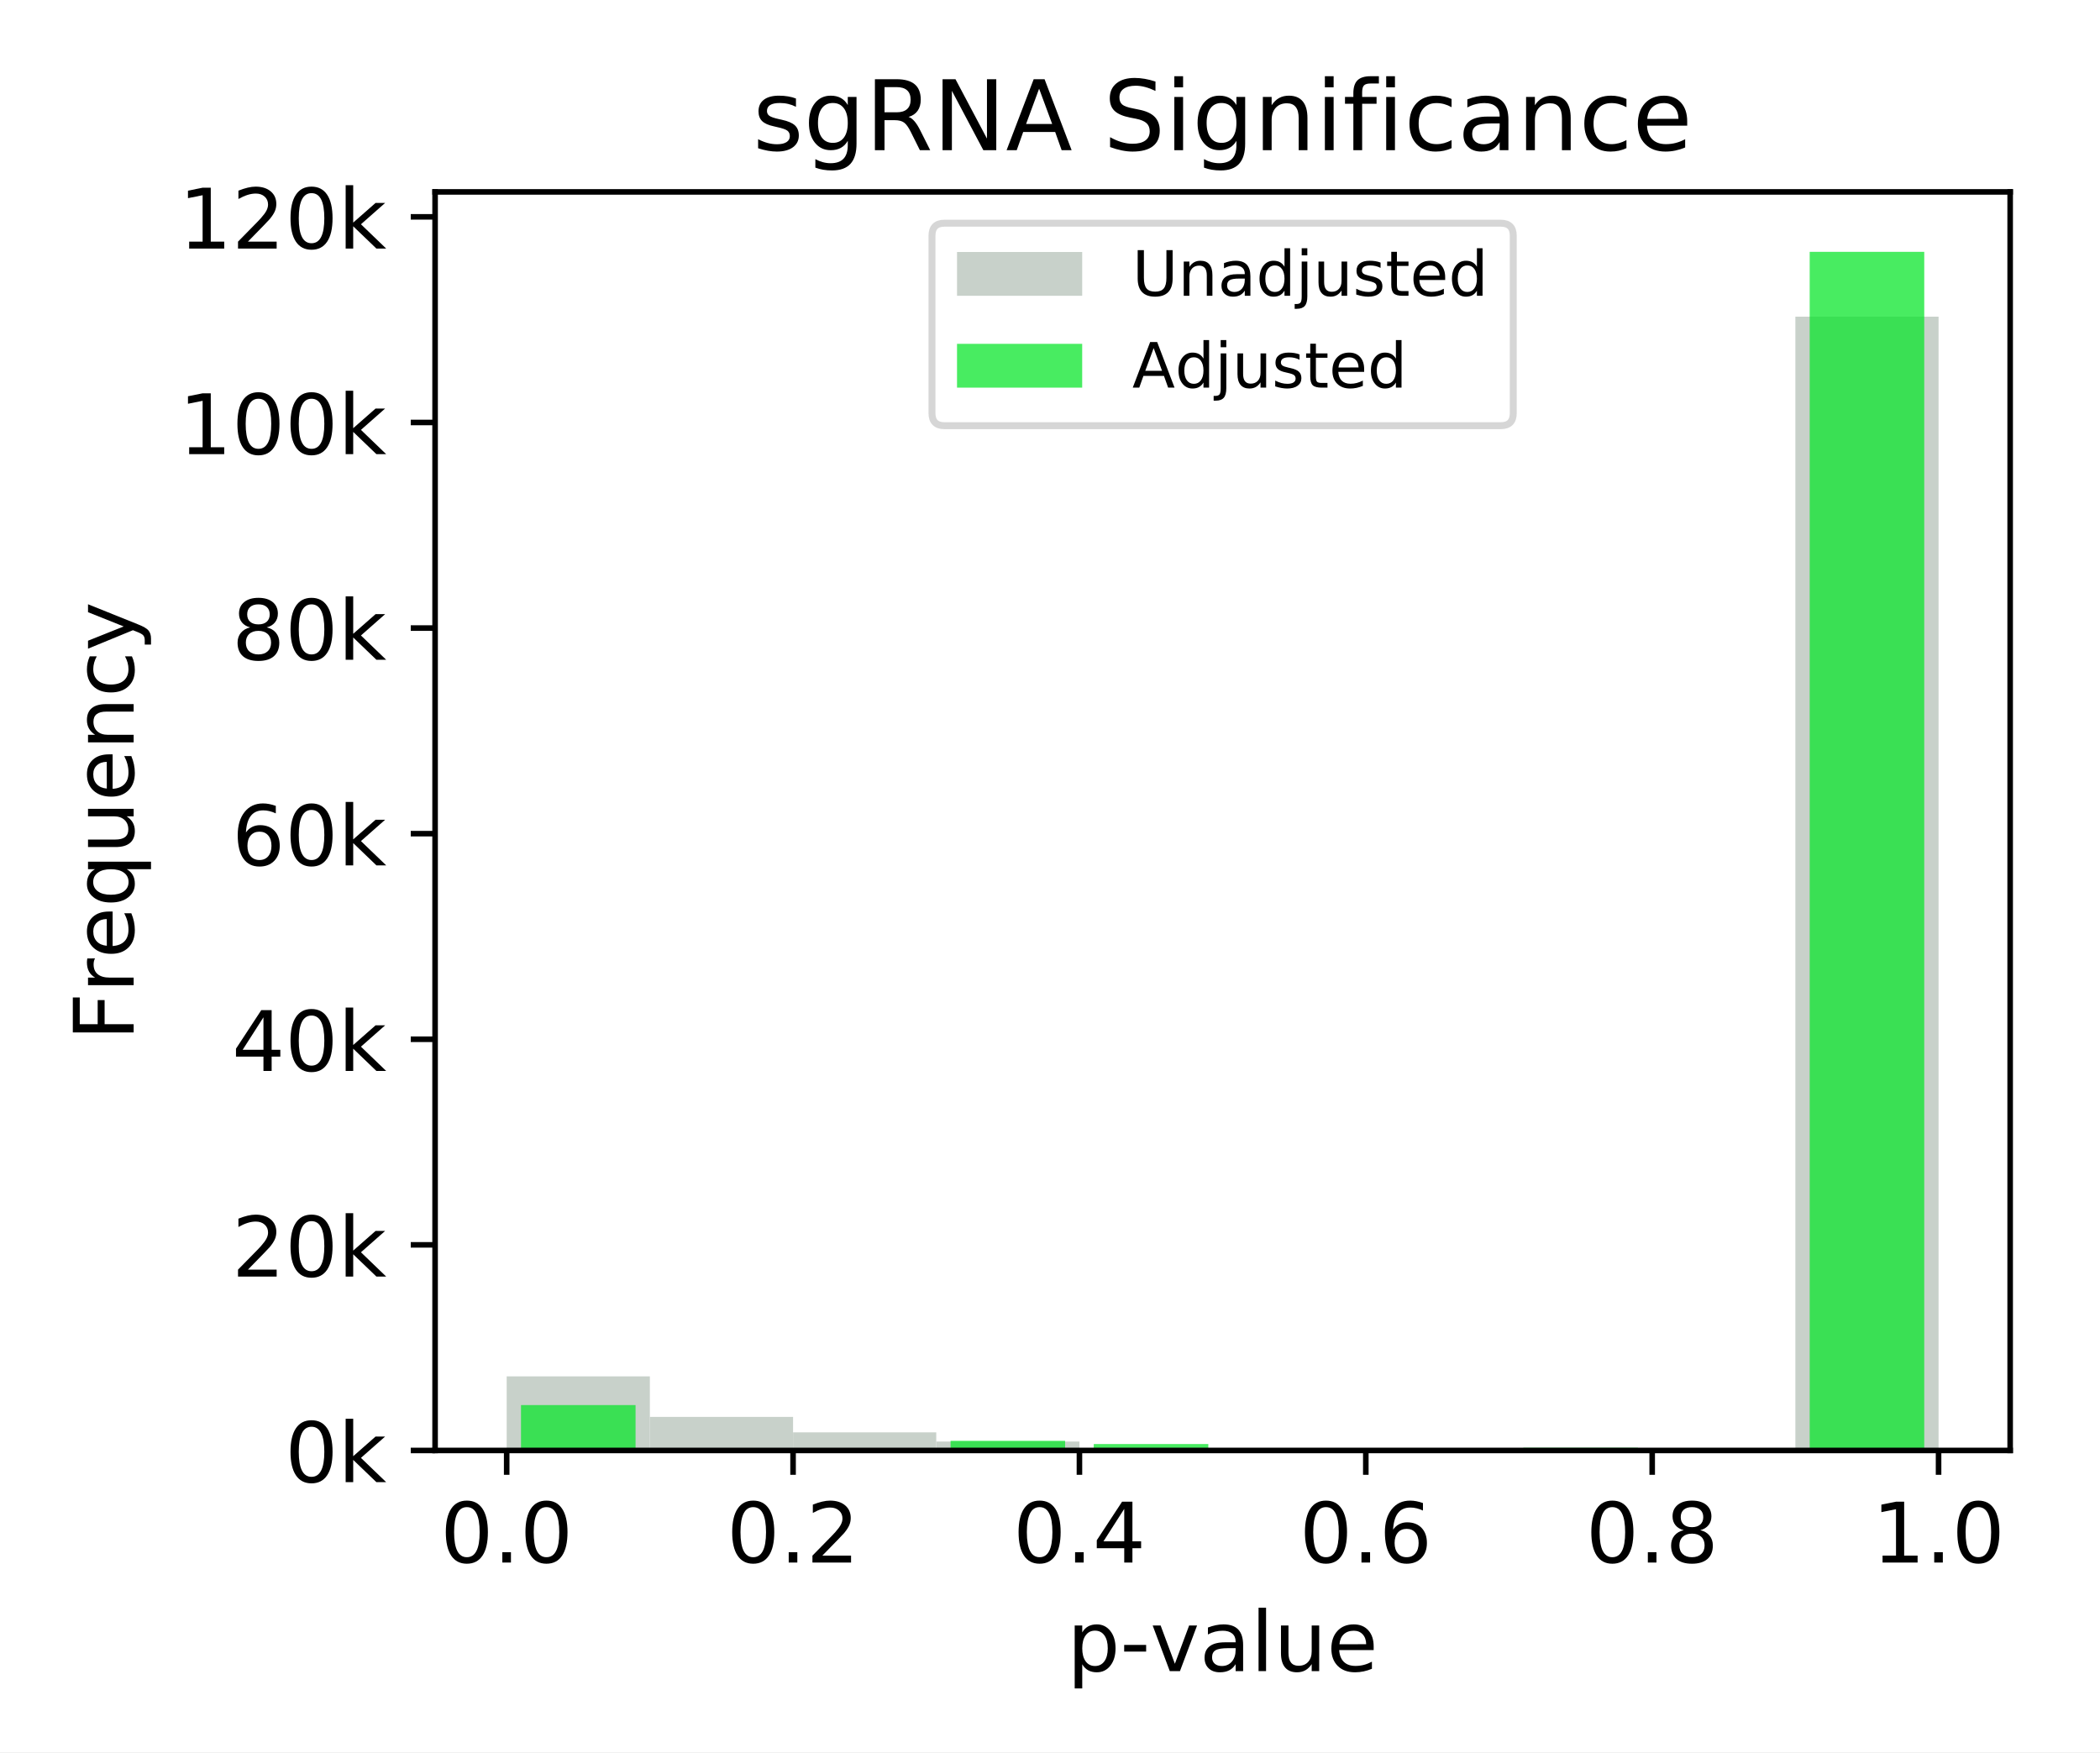
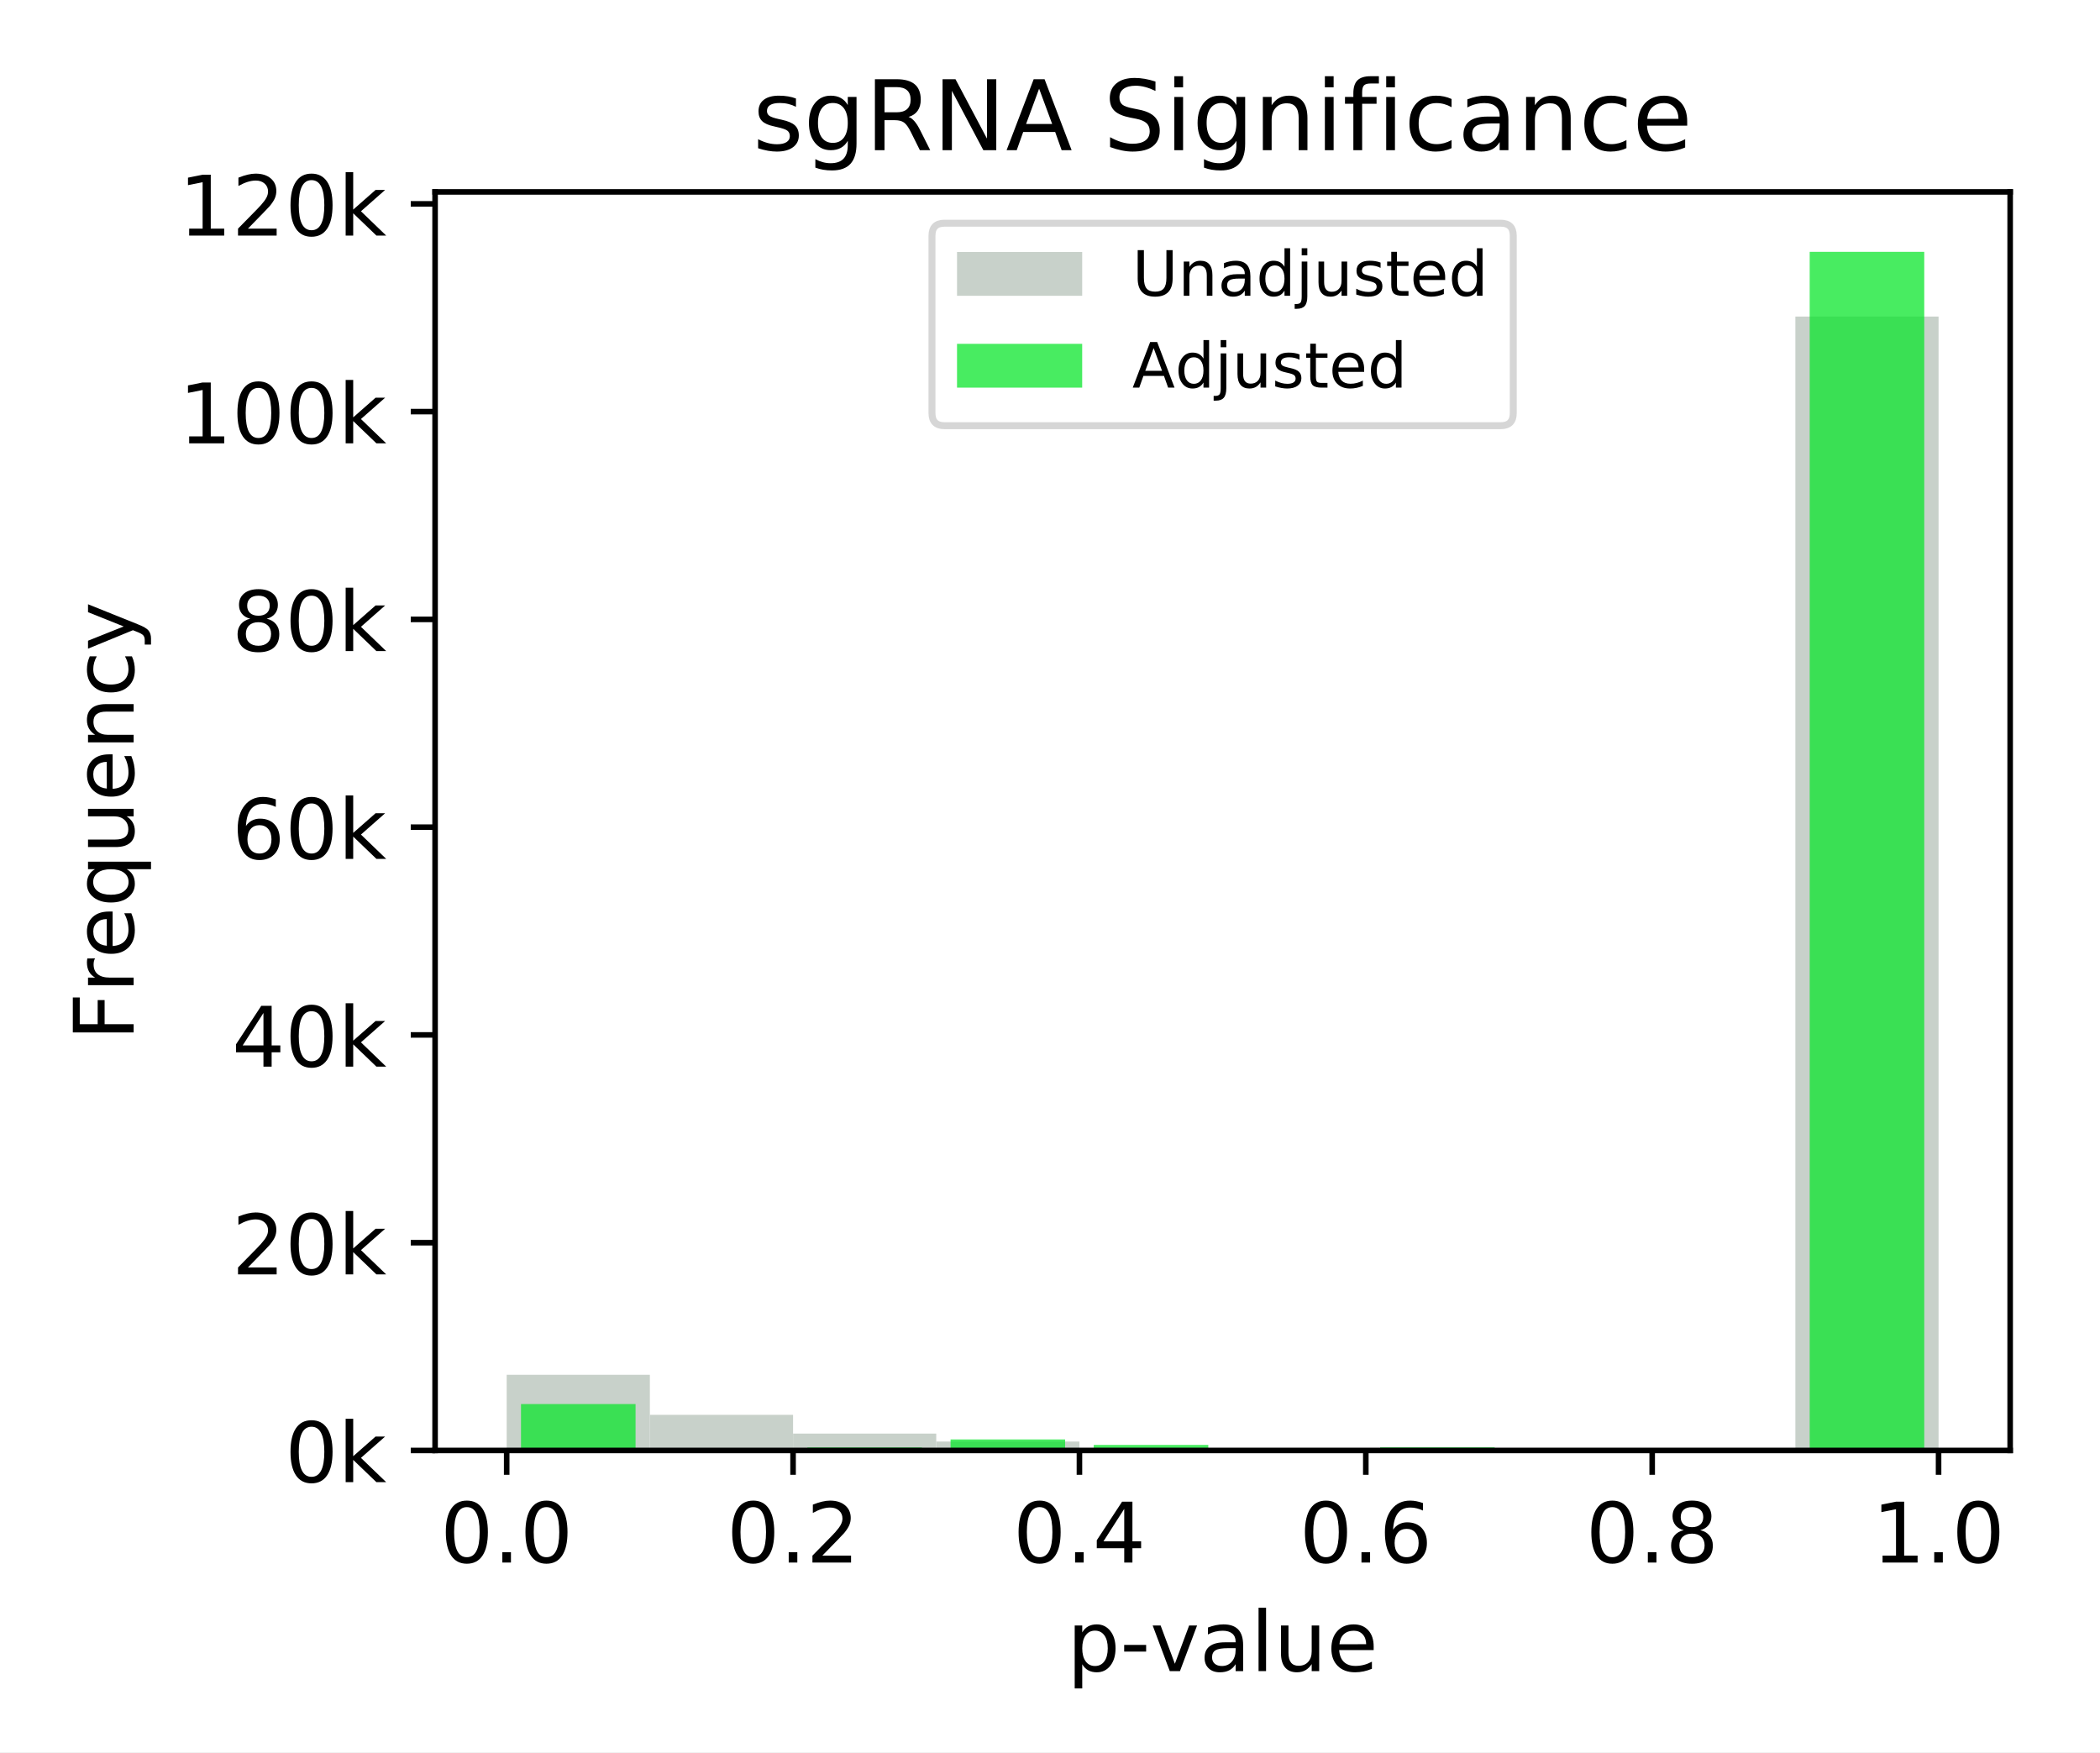
<svg xmlns="http://www.w3.org/2000/svg" xmlns:xlink="http://www.w3.org/1999/xlink" height="252pt" version="1.1" viewBox="0 0 302 252" width="302pt">
  <defs>
    <style type="text/css">
*{stroke-linecap:butt;stroke-linejoin:round;}
  </style>
  </defs>
  <g id="figure_1">
    <g id="patch_1">
      <path d="M 0 252  L 302.4 252  L 302.4 0  L 0 0  z " style="fill:#ffffff;" />
    </g>
    <g id="axes_1">
      <g id="patch_2">
        <path d="M 62.57 208.6  L 289.08 208.6  L 289.08 27.6  L 62.57 27.6  z " style="fill:#ffffff;" />
      </g>
      <g id="patch_3">
-         <path clip-path="url(#pff41834d4e)" d="M 72.866 208.6  L 93.458 208.6  L 93.458 197.943  L 72.866 197.943  z " style="fill:#c8d1ca;" />
+         <path clip-path="url(#p6cff373e4a)" d="M 72.866 208.6  L 93.458 208.6  L 93.458 197.718  L 72.866 197.718  z " style="fill:#c8d1ca;" />
      </g>
      <g id="patch_4">
-         <path clip-path="url(#pff41834d4e)" d="M 93.458 208.6  L 114.05 208.6  L 114.05 203.77  L 93.458 203.77  z " style="fill:#c8d1ca;" />
+         <path clip-path="url(#p6cff373e4a)" d="M 93.458 208.6  L 114.05 208.6  L 114.05 203.479  L 93.458 203.479  z " style="fill:#c8d1ca;" />
      </g>
      <g id="patch_5">
-         <path clip-path="url(#pff41834d4e)" d="M 114.05 208.6  L 134.641 208.6  L 134.641 205.996  L 114.05 205.996  z " style="fill:#c8d1ca;" />
+         <path clip-path="url(#p6cff373e4a)" d="M 114.05 208.6  L 134.641 208.6  L 134.641 206.174  L 114.05 206.174  z " style="fill:#c8d1ca;" />
      </g>
      <g id="patch_6">
-         <path clip-path="url(#pff41834d4e)" d="M 134.641 208.6  L 155.233 208.6  L 155.233 207.315  L 134.641 207.315  z " style="fill:#c8d1ca;" />
+         <path clip-path="url(#p6cff373e4a)" d="M 134.641 208.6  L 155.233 208.6  L 155.233 207.318  L 134.641 207.318  z " style="fill:#c8d1ca;" />
      </g>
      <g id="patch_7">
-         <path clip-path="url(#pff41834d4e)" d="M 155.233 208.6  L 175.825 208.6  L 175.825 208.582  L 155.233 208.582  z " style="fill:#c8d1ca;" />
+         <path clip-path="url(#p6cff373e4a)" d="M 155.233 208.6  L 175.825 208.6  L 175.825 208.504  L 155.233 208.504  z " style="fill:#c8d1ca;" />
      </g>
      <g id="patch_8">
-         <path clip-path="url(#pff41834d4e)" d="M 175.825 208.6  L 196.417 208.6  L 196.417 208.6  L 175.825 208.6  z " style="fill:#c8d1ca;" />
+         <path clip-path="url(#p6cff373e4a)" d="M 175.825 208.6  L 196.417 208.6  L 196.417 208.6  L 175.825 208.6  z " style="fill:#c8d1ca;" />
      </g>
      <g id="patch_9">
-         <path clip-path="url(#pff41834d4e)" d="M 196.417 208.6  L 217.009 208.6  L 217.009 208.6  L 196.417 208.6  z " style="fill:#c8d1ca;" />
+         <path clip-path="url(#p6cff373e4a)" d="M 196.417 208.6  L 217.009 208.6  L 217.009 208.6  L 196.417 208.6  z " style="fill:#c8d1ca;" />
      </g>
      <g id="patch_10">
-         <path clip-path="url(#pff41834d4e)" d="M 217.009 208.6  L 237.6 208.6  L 237.6 208.6  L 217.009 208.6  z " style="fill:#c8d1ca;" />
+         <path clip-path="url(#p6cff373e4a)" d="M 217.009 208.6  L 237.6 208.6  L 237.6 208.6  L 217.009 208.6  z " style="fill:#c8d1ca;" />
      </g>
      <g id="patch_11">
-         <path clip-path="url(#pff41834d4e)" d="M 237.6 208.6  L 258.192 208.6  L 258.192 208.6  L 237.6 208.6  z " style="fill:#c8d1ca;" />
+         <path clip-path="url(#p6cff373e4a)" d="M 237.6 208.6  L 258.192 208.6  L 258.192 208.6  L 237.6 208.6  z " style="fill:#c8d1ca;" />
      </g>
      <g id="patch_12">
-         <path clip-path="url(#pff41834d4e)" d="M 258.192 208.6  L 278.784 208.6  L 278.784 45.538  L 258.192 45.538  z " style="fill:#c8d1ca;" />
+         <path clip-path="url(#p6cff373e4a)" d="M 258.192 208.6  L 278.784 208.6  L 278.784 45.524  L 258.192 45.524  z " style="fill:#c8d1ca;" />
      </g>
      <g id="patch_13">
-         <path clip-path="url(#pff41834d4e)" d="M 74.925 208.6  L 91.399 208.6  L 91.399 202.073  L 74.925 202.073  z " style="fill:#0be52c;opacity:0.75;" />
+         <path clip-path="url(#p6cff373e4a)" d="M 74.925 208.6  L 91.399 208.6  L 91.399 201.925  L 74.925 201.925  z " style="fill:#0be52c;opacity:0.75;" />
      </g>
      <g id="patch_14">
-         <path clip-path="url(#pff41834d4e)" d="M 95.517 208.6  L 111.99 208.6  L 111.99 208.371  L 95.517 208.371  z " style="fill:#0be52c;opacity:0.75;" />
+         <path clip-path="url(#p6cff373e4a)" d="M 95.517 208.6  L 111.99 208.6  L 111.99 208.463  L 95.517 208.463  z " style="fill:#0be52c;opacity:0.75;" />
      </g>
      <g id="patch_15">
-         <path clip-path="url(#pff41834d4e)" d="M 116.109 208.6  L 132.582 208.6  L 132.582 208.272  L 116.109 208.272  z " style="fill:#0be52c;opacity:0.75;" />
+         <path clip-path="url(#p6cff373e4a)" d="M 116.109 208.6  L 132.582 208.6  L 132.582 208.168  L 116.109 208.168  z " style="fill:#0be52c;opacity:0.75;" />
      </g>
      <g id="patch_16">
-         <path clip-path="url(#pff41834d4e)" d="M 136.701 208.6  L 153.174 208.6  L 153.174 207.213  L 136.701 207.213  z " style="fill:#0be52c;opacity:0.75;" />
+         <path clip-path="url(#p6cff373e4a)" d="M 136.701 208.6  L 153.174 208.6  L 153.174 207.015  L 136.701 207.015  z " style="fill:#0be52c;opacity:0.75;" />
      </g>
      <g id="patch_17">
-         <path clip-path="url(#pff41834d4e)" d="M 157.292 208.6  L 173.766 208.6  L 173.766 207.676  L 157.292 207.676  z " style="fill:#0be52c;opacity:0.75;" />
+         <path clip-path="url(#p6cff373e4a)" d="M 157.292 208.6  L 173.766 208.6  L 173.766 207.802  L 157.292 207.802  z " style="fill:#0be52c;opacity:0.75;" />
      </g>
      <g id="patch_18">
-         <path clip-path="url(#pff41834d4e)" d="M 177.884 208.6  L 194.358 208.6  L 194.358 208.448  L 177.884 208.448  z " style="fill:#0be52c;opacity:0.75;" />
+         <path clip-path="url(#p6cff373e4a)" d="M 177.884 208.6  L 194.358 208.6  L 194.358 208.47  L 177.884 208.47  z " style="fill:#0be52c;opacity:0.75;" />
      </g>
      <g id="patch_19">
-         <path clip-path="url(#pff41834d4e)" d="M 198.476 208.6  L 214.949 208.6  L 214.949 208.522  L 198.476 208.522  z " style="fill:#0be52c;opacity:0.75;" />
+         <path clip-path="url(#p6cff373e4a)" d="M 198.476 208.6  L 214.949 208.6  L 214.949 208.147  L 198.476 208.147  z " style="fill:#0be52c;opacity:0.75;" />
      </g>
      <g id="patch_20">
-         <path clip-path="url(#pff41834d4e)" d="M 219.068 208.6  L 235.541 208.6  L 235.541 208.211  L 219.068 208.211  z " style="fill:#0be52c;opacity:0.75;" />
+         <path clip-path="url(#p6cff373e4a)" d="M 219.068 208.6  L 235.541 208.6  L 235.541 208.525  L 219.068 208.525  z " style="fill:#0be52c;opacity:0.75;" />
      </g>
      <g id="patch_21">
-         <path clip-path="url(#pff41834d4e)" d="M 239.66 208.6  L 256.133 208.6  L 256.133 208.541  L 239.66 208.541  z " style="fill:#0be52c;opacity:0.75;" />
+         <path clip-path="url(#p6cff373e4a)" d="M 239.66 208.6  L 256.133 208.6  L 256.133 208.382  L 239.66 208.382  z " style="fill:#0be52c;opacity:0.75;" />
      </g>
      <g id="patch_22">
-         <path clip-path="url(#pff41834d4e)" d="M 260.251 208.6  L 276.725 208.6  L 276.725 36.219  L 260.251 36.219  z " style="fill:#0be52c;opacity:0.75;" />
+         <path clip-path="url(#p6cff373e4a)" d="M 260.251 208.6  L 276.725 208.6  L 276.725 36.219  L 260.251 36.219  z " style="fill:#0be52c;opacity:0.75;" />
      </g>
      <g id="matplotlib.axis_1">
        <g id="xtick_1">
          <g id="line2d_1">
            <defs>
-               <path d="M 0 0  L 0 3.5  " id="m06e1620aa5" style="stroke:#000000;stroke-width:0.8;" />
-             </defs>
-             <g>
-               <use style="stroke:#000000;stroke-width:0.8;" x="72.866" xlink:href="#m06e1620aa5" y="208.6" />
+               <path d="M 0 0  L 0 3.5  " id="m2653a5f7c2" style="stroke:#000000;stroke-width:0.8;" />
+             </defs>
+             <g>
+               <use style="stroke:#000000;stroke-width:0.8;" x="72.866" xlink:href="#m2653a5f7c2" y="208.6" />
            </g>
          </g>
          <g id="text_1">
            <defs>
              <path d="M 31.781 66.406  Q 24.172 66.406 20.328 58.906  Q 16.5 51.422 16.5 36.375  Q 16.5 21.391 20.328 13.891  Q 24.172 6.391 31.781 6.391  Q 39.453 6.391 43.281 13.891  Q 47.125 21.391 47.125 36.375  Q 47.125 51.422 43.281 58.906  Q 39.453 66.406 31.781 66.406  z M 31.781 74.219  Q 44.047 74.219 50.516 64.516  Q 56.984 54.828 56.984 36.375  Q 56.984 17.969 50.516 8.266  Q 44.047 -1.422 31.781 -1.422  Q 19.531 -1.422 13.062 8.266  Q 6.594 17.969 6.594 36.375  Q 6.594 54.828 13.062 64.516  Q 19.531 74.219 31.781 74.219  z " id="DejaVuSans-30" />
              <path d="M 10.688 12.406  L 21 12.406  L 21 0  L 10.688 0  z " id="DejaVuSans-2e" />
            </defs>
            <g transform="translate(63.32403 224.7181)scale(0.12 -0.12)">
              <use xlink:href="#DejaVuSans-30" />
              <use x="63.623" xlink:href="#DejaVuSans-2e" />
              <use x="95.41" xlink:href="#DejaVuSans-30" />
            </g>
          </g>
        </g>
        <g id="xtick_2">
          <g id="line2d_2">
            <g>
-               <use style="stroke:#000000;stroke-width:0.8;" x="114.05" xlink:href="#m06e1620aa5" y="208.6" />
+               <use style="stroke:#000000;stroke-width:0.8;" x="114.05" xlink:href="#m2653a5f7c2" y="208.6" />
            </g>
          </g>
          <g id="text_2">
            <defs>
              <path d="M 19.188 8.297  L 53.609 8.297  L 53.609 0  L 7.328 0  L 7.328 8.297  Q 12.938 14.109 22.625 23.891  Q 32.328 33.688 34.812 36.531  Q 39.547 41.844 41.422 45.531  Q 43.312 49.219 43.312 52.781  Q 43.312 58.594 39.234 62.25  Q 35.156 65.922 28.609 65.922  Q 23.969 65.922 18.812 64.312  Q 13.672 62.703 7.812 59.422  L 7.812 69.391  Q 13.766 71.781 18.938 73  Q 24.125 74.219 28.422 74.219  Q 39.75 74.219 46.484 68.547  Q 53.219 62.891 53.219 53.422  Q 53.219 48.922 51.531 44.891  Q 49.859 40.875 45.406 35.406  Q 44.188 33.984 37.641 27.219  Q 31.109 20.453 19.188 8.297  z " id="DejaVuSans-32" />
            </defs>
            <g transform="translate(104.5077 224.7181)scale(0.12 -0.12)">
              <use xlink:href="#DejaVuSans-30" />
              <use x="63.623" xlink:href="#DejaVuSans-2e" />
              <use x="95.41" xlink:href="#DejaVuSans-32" />
            </g>
          </g>
        </g>
        <g id="xtick_3">
          <g id="line2d_3">
            <g>
-               <use style="stroke:#000000;stroke-width:0.8;" x="155.233" xlink:href="#m06e1620aa5" y="208.6" />
+               <use style="stroke:#000000;stroke-width:0.8;" x="155.233" xlink:href="#m2653a5f7c2" y="208.6" />
            </g>
          </g>
          <g id="text_3">
            <defs>
              <path d="M 37.797 64.312  L 12.891 25.391  L 37.797 25.391  z M 35.203 72.906  L 47.609 72.906  L 47.609 25.391  L 58.016 25.391  L 58.016 17.188  L 47.609 17.188  L 47.609 0  L 37.797 0  L 37.797 17.188  L 4.891 17.188  L 4.891 26.703  z " id="DejaVuSans-34" />
            </defs>
            <g transform="translate(145.6913 224.7181)scale(0.12 -0.12)">
              <use xlink:href="#DejaVuSans-30" />
              <use x="63.623" xlink:href="#DejaVuSans-2e" />
              <use x="95.41" xlink:href="#DejaVuSans-34" />
            </g>
          </g>
        </g>
        <g id="xtick_4">
          <g id="line2d_4">
            <g>
-               <use style="stroke:#000000;stroke-width:0.8;" x="196.417" xlink:href="#m06e1620aa5" y="208.6" />
+               <use style="stroke:#000000;stroke-width:0.8;" x="196.417" xlink:href="#m2653a5f7c2" y="208.6" />
            </g>
          </g>
          <g id="text_4">
            <defs>
              <path d="M 33.016 40.375  Q 26.375 40.375 22.484 35.828  Q 18.609 31.297 18.609 23.391  Q 18.609 15.531 22.484 10.953  Q 26.375 6.391 33.016 6.391  Q 39.656 6.391 43.531 10.953  Q 47.406 15.531 47.406 23.391  Q 47.406 31.297 43.531 35.828  Q 39.656 40.375 33.016 40.375  z M 52.594 71.297  L 52.594 62.312  Q 48.875 64.062 45.094 64.984  Q 41.312 65.922 37.594 65.922  Q 27.828 65.922 22.672 59.328  Q 17.531 52.734 16.797 39.406  Q 19.672 43.656 24.016 45.922  Q 28.375 48.188 33.594 48.188  Q 44.578 48.188 50.953 41.516  Q 57.328 34.859 57.328 23.391  Q 57.328 12.156 50.688 5.359  Q 44.047 -1.422 33.016 -1.422  Q 20.359 -1.422 13.672 8.266  Q 6.984 17.969 6.984 36.375  Q 6.984 53.656 15.188 63.938  Q 23.391 74.219 37.203 74.219  Q 40.922 74.219 44.703 73.484  Q 48.484 72.75 52.594 71.297  z " id="DejaVuSans-36" />
            </defs>
            <g transform="translate(186.8749 224.7181)scale(0.12 -0.12)">
              <use xlink:href="#DejaVuSans-30" />
              <use x="63.623" xlink:href="#DejaVuSans-2e" />
              <use x="95.41" xlink:href="#DejaVuSans-36" />
            </g>
          </g>
        </g>
        <g id="xtick_5">
          <g id="line2d_5">
            <g>
-               <use style="stroke:#000000;stroke-width:0.8;" x="237.6" xlink:href="#m06e1620aa5" y="208.6" />
+               <use style="stroke:#000000;stroke-width:0.8;" x="237.6" xlink:href="#m2653a5f7c2" y="208.6" />
            </g>
          </g>
          <g id="text_5">
            <defs>
              <path d="M 31.781 34.625  Q 24.75 34.625 20.719 30.859  Q 16.703 27.094 16.703 20.516  Q 16.703 13.922 20.719 10.156  Q 24.75 6.391 31.781 6.391  Q 38.812 6.391 42.859 10.172  Q 46.922 13.969 46.922 20.516  Q 46.922 27.094 42.891 30.859  Q 38.875 34.625 31.781 34.625  z M 21.922 38.812  Q 15.578 40.375 12.031 44.719  Q 8.5 49.078 8.5 55.328  Q 8.5 64.062 14.719 69.141  Q 20.953 74.219 31.781 74.219  Q 42.672 74.219 48.875 69.141  Q 55.078 64.062 55.078 55.328  Q 55.078 49.078 51.531 44.719  Q 48 40.375 41.703 38.812  Q 48.828 37.156 52.797 32.312  Q 56.781 27.484 56.781 20.516  Q 56.781 9.906 50.312 4.234  Q 43.844 -1.422 31.781 -1.422  Q 19.734 -1.422 13.25 4.234  Q 6.781 9.906 6.781 20.516  Q 6.781 27.484 10.781 32.312  Q 14.797 37.156 21.922 38.812  z M 18.312 54.391  Q 18.312 48.734 21.844 45.562  Q 25.391 42.391 31.781 42.391  Q 38.141 42.391 41.719 45.562  Q 45.312 48.734 45.312 54.391  Q 45.312 60.062 41.719 63.234  Q 38.141 66.406 31.781 66.406  Q 25.391 66.406 21.844 63.234  Q 18.312 60.062 18.312 54.391  z " id="DejaVuSans-38" />
            </defs>
            <g transform="translate(228.0586 224.7181)scale(0.12 -0.12)">
              <use xlink:href="#DejaVuSans-30" />
              <use x="63.623" xlink:href="#DejaVuSans-2e" />
              <use x="95.41" xlink:href="#DejaVuSans-38" />
            </g>
          </g>
        </g>
        <g id="xtick_6">
          <g id="line2d_6">
            <g>
-               <use style="stroke:#000000;stroke-width:0.8;" x="278.784" xlink:href="#m06e1620aa5" y="208.6" />
+               <use style="stroke:#000000;stroke-width:0.8;" x="278.784" xlink:href="#m2653a5f7c2" y="208.6" />
            </g>
          </g>
          <g id="text_6">
            <defs>
              <path d="M 12.406 8.297  L 28.516 8.297  L 28.516 63.922  L 10.984 60.406  L 10.984 69.391  L 28.422 72.906  L 38.281 72.906  L 38.281 8.297  L 54.391 8.297  L 54.391 0  L 12.406 0  z " id="DejaVuSans-31" />
            </defs>
            <g transform="translate(269.2422 224.7181)scale(0.12 -0.12)">
              <use xlink:href="#DejaVuSans-31" />
              <use x="63.623" xlink:href="#DejaVuSans-2e" />
              <use x="95.41" xlink:href="#DejaVuSans-30" />
            </g>
          </g>
        </g>
        <g id="text_7">
          <defs>
            <path d="M 18.109 8.203  L 18.109 -20.797  L 9.078 -20.797  L 9.078 54.688  L 18.109 54.688  L 18.109 46.391  Q 20.953 51.266 25.266 53.625  Q 29.594 56 35.594 56  Q 45.562 56 51.781 48.094  Q 58.016 40.188 58.016 27.297  Q 58.016 14.406 51.781 6.484  Q 45.562 -1.422 35.594 -1.422  Q 29.594 -1.422 25.266 0.953  Q 20.953 3.328 18.109 8.203  z M 48.688 27.297  Q 48.688 37.203 44.609 42.844  Q 40.531 48.484 33.406 48.484  Q 26.266 48.484 22.188 42.844  Q 18.109 37.203 18.109 27.297  Q 18.109 17.391 22.188 11.75  Q 26.266 6.109 33.406 6.109  Q 40.531 6.109 44.609 11.75  Q 48.688 17.391 48.688 27.297  z " id="DejaVuSans-70" />
            <path d="M 4.891 31.391  L 31.203 31.391  L 31.203 23.391  L 4.891 23.391  z " id="DejaVuSans-2d" />
            <path d="M 2.984 54.688  L 12.5 54.688  L 29.594 8.797  L 46.688 54.688  L 56.203 54.688  L 35.688 0  L 23.484 0  z " id="DejaVuSans-76" />
            <path d="M 34.281 27.484  Q 23.391 27.484 19.188 25  Q 14.984 22.516 14.984 16.5  Q 14.984 11.719 18.141 8.906  Q 21.297 6.109 26.703 6.109  Q 34.188 6.109 38.703 11.406  Q 43.219 16.703 43.219 25.484  L 43.219 27.484  z M 52.203 31.203  L 52.203 0  L 43.219 0  L 43.219 8.297  Q 40.141 3.328 35.547 0.953  Q 30.953 -1.422 24.312 -1.422  Q 15.922 -1.422 10.953 3.297  Q 6 8.016 6 15.922  Q 6 25.141 12.172 29.828  Q 18.359 34.516 30.609 34.516  L 43.219 34.516  L 43.219 35.406  Q 43.219 41.609 39.141 45  Q 35.062 48.391 27.688 48.391  Q 23 48.391 18.547 47.266  Q 14.109 46.141 10.016 43.891  L 10.016 52.203  Q 14.938 54.109 19.578 55.047  Q 24.219 56 28.609 56  Q 40.484 56 46.344 49.844  Q 52.203 43.703 52.203 31.203  z " id="DejaVuSans-61" />
            <path d="M 9.422 75.984  L 18.406 75.984  L 18.406 0  L 9.422 0  z " id="DejaVuSans-6c" />
            <path d="M 8.5 21.578  L 8.5 54.688  L 17.484 54.688  L 17.484 21.922  Q 17.484 14.156 20.5 10.266  Q 23.531 6.391 29.594 6.391  Q 36.859 6.391 41.078 11.031  Q 45.312 15.672 45.312 23.688  L 45.312 54.688  L 54.297 54.688  L 54.297 0  L 45.312 0  L 45.312 8.406  Q 42.047 3.422 37.719 1  Q 33.406 -1.422 27.688 -1.422  Q 18.266 -1.422 13.375 4.438  Q 8.5 10.297 8.5 21.578  z M 31.109 56  z " id="DejaVuSans-75" />
            <path d="M 56.203 29.594  L 56.203 25.203  L 14.891 25.203  Q 15.484 15.922 20.484 11.062  Q 25.484 6.203 34.422 6.203  Q 39.594 6.203 44.453 7.469  Q 49.312 8.734 54.109 11.281  L 54.109 2.781  Q 49.266 0.734 44.188 -0.344  Q 39.109 -1.422 33.891 -1.422  Q 20.797 -1.422 13.156 6.188  Q 5.516 13.812 5.516 26.812  Q 5.516 40.234 12.766 48.109  Q 20.016 56 32.328 56  Q 43.359 56 49.781 48.891  Q 56.203 41.797 56.203 29.594  z M 47.219 32.234  Q 47.125 39.594 43.094 43.984  Q 39.062 48.391 32.422 48.391  Q 24.906 48.391 20.391 44.141  Q 15.875 39.891 15.188 32.172  z " id="DejaVuSans-65" />
          </defs>
          <g transform="translate(153.4638 240.3319)scale(0.12 -0.12)">
            <use xlink:href="#DejaVuSans-70" />
            <use x="63.477" xlink:href="#DejaVuSans-2d" />
            <use x="99.529" xlink:href="#DejaVuSans-76" />
            <use x="158.709" xlink:href="#DejaVuSans-61" />
            <use x="219.988" xlink:href="#DejaVuSans-6c" />
            <use x="247.771" xlink:href="#DejaVuSans-75" />
            <use x="311.15" xlink:href="#DejaVuSans-65" />
          </g>
        </g>
      </g>
      <g id="matplotlib.axis_2">
        <g id="ytick_1">
          <g id="line2d_7">
            <defs>
-               <path d="M 0 0  L -3.5 0  " id="m925cf66c0f" style="stroke:#000000;stroke-width:0.8;" />
-             </defs>
-             <g>
-               <use style="stroke:#000000;stroke-width:0.8;" x="62.57" xlink:href="#m925cf66c0f" y="208.6" />
+               <path d="M 0 0  L -3.5 0  " id="me944d53b2c" style="stroke:#000000;stroke-width:0.8;" />
+             </defs>
+             <g>
+               <use style="stroke:#000000;stroke-width:0.8;" x="62.57" xlink:href="#me944d53b2c" y="208.6" />
            </g>
          </g>
          <g id="text_8">
            <defs>
              <path d="M 9.078 75.984  L 18.109 75.984  L 18.109 31.109  L 44.922 54.688  L 56.391 54.688  L 27.391 29.109  L 57.625 0  L 45.906 0  L 18.109 26.703  L 18.109 0  L 9.078 0  z " id="DejaVuSans-6b" />
            </defs>
            <g transform="translate(40.98625 213.1591)scale(0.12 -0.12)">
              <use xlink:href="#DejaVuSans-30" />
              <use x="63.623" xlink:href="#DejaVuSans-6b" />
            </g>
          </g>
        </g>
        <g id="ytick_2">
          <g id="line2d_8">
            <g>
-               <use style="stroke:#000000;stroke-width:0.8;" x="62.57" xlink:href="#m925cf66c0f" y="179.031" />
+               <use style="stroke:#000000;stroke-width:0.8;" x="62.57" xlink:href="#me944d53b2c" y="178.72" />
            </g>
          </g>
          <g id="text_9">
-             <g transform="translate(33.35125 183.5904)scale(0.12 -0.12)">
+             <g transform="translate(33.35125 183.2788)scale(0.12 -0.12)">
              <use xlink:href="#DejaVuSans-32" />
              <use x="63.623" xlink:href="#DejaVuSans-30" />
              <use x="127.246" xlink:href="#DejaVuSans-6b" />
            </g>
          </g>
        </g>
        <g id="ytick_3">
          <g id="line2d_9">
            <g>
-               <use style="stroke:#000000;stroke-width:0.8;" x="62.57" xlink:href="#m925cf66c0f" y="149.463" />
+               <use style="stroke:#000000;stroke-width:0.8;" x="62.57" xlink:href="#me944d53b2c" y="148.839" />
            </g>
          </g>
          <g id="text_10">
-             <g transform="translate(33.35125 154.0217)scale(0.12 -0.12)">
+             <g transform="translate(33.35125 153.3985)scale(0.12 -0.12)">
              <use xlink:href="#DejaVuSans-34" />
              <use x="63.623" xlink:href="#DejaVuSans-30" />
              <use x="127.246" xlink:href="#DejaVuSans-6b" />
            </g>
          </g>
        </g>
        <g id="ytick_4">
          <g id="line2d_10">
            <g>
-               <use style="stroke:#000000;stroke-width:0.8;" x="62.57" xlink:href="#m925cf66c0f" y="119.894" />
+               <use style="stroke:#000000;stroke-width:0.8;" x="62.57" xlink:href="#me944d53b2c" y="118.959" />
            </g>
          </g>
          <g id="text_11">
-             <g transform="translate(33.35125 124.453)scale(0.12 -0.12)">
+             <g transform="translate(33.35125 123.5182)scale(0.12 -0.12)">
              <use xlink:href="#DejaVuSans-36" />
              <use x="63.623" xlink:href="#DejaVuSans-30" />
              <use x="127.246" xlink:href="#DejaVuSans-6b" />
            </g>
          </g>
        </g>
        <g id="ytick_5">
          <g id="line2d_11">
            <g>
-               <use style="stroke:#000000;stroke-width:0.8;" x="62.57" xlink:href="#m925cf66c0f" y="90.325" />
+               <use style="stroke:#000000;stroke-width:0.8;" x="62.57" xlink:href="#me944d53b2c" y="89.079" />
            </g>
          </g>
          <g id="text_12">
-             <g transform="translate(33.35125 94.88435)scale(0.12 -0.12)">
+             <g transform="translate(33.35125 93.63786)scale(0.12 -0.12)">
              <use xlink:href="#DejaVuSans-38" />
              <use x="63.623" xlink:href="#DejaVuSans-30" />
              <use x="127.246" xlink:href="#DejaVuSans-6b" />
            </g>
          </g>
        </g>
        <g id="ytick_6">
          <g id="line2d_12">
            <g>
-               <use style="stroke:#000000;stroke-width:0.8;" x="62.57" xlink:href="#m925cf66c0f" y="60.757" />
+               <use style="stroke:#000000;stroke-width:0.8;" x="62.57" xlink:href="#me944d53b2c" y="59.198" />
            </g>
          </g>
          <g id="text_13">
-             <g transform="translate(25.71625 65.31568)scale(0.12 -0.12)">
+             <g transform="translate(25.71625 63.75756)scale(0.12 -0.12)">
              <use xlink:href="#DejaVuSans-31" />
              <use x="63.623" xlink:href="#DejaVuSans-30" />
              <use x="127.246" xlink:href="#DejaVuSans-30" />
              <use x="190.869" xlink:href="#DejaVuSans-6b" />
            </g>
          </g>
        </g>
        <g id="ytick_7">
          <g id="line2d_13">
            <g>
-               <use style="stroke:#000000;stroke-width:0.8;" x="62.57" xlink:href="#m925cf66c0f" y="31.188" />
+               <use style="stroke:#000000;stroke-width:0.8;" x="62.57" xlink:href="#me944d53b2c" y="29.318" />
            </g>
          </g>
          <g id="text_14">
-             <g transform="translate(25.71625 35.747)scale(0.12 -0.12)">
+             <g transform="translate(25.71625 33.87725)scale(0.12 -0.12)">
              <use xlink:href="#DejaVuSans-31" />
              <use x="63.623" xlink:href="#DejaVuSans-32" />
              <use x="127.246" xlink:href="#DejaVuSans-30" />
              <use x="190.869" xlink:href="#DejaVuSans-6b" />
            </g>
          </g>
        </g>
        <g id="text_15">
          <defs>
            <path d="M 9.812 72.906  L 51.703 72.906  L 51.703 64.594  L 19.672 64.594  L 19.672 43.109  L 48.578 43.109  L 48.578 34.812  L 19.672 34.812  L 19.672 0  L 9.812 0  z " id="DejaVuSans-46" />
            <path d="M 41.109 46.297  Q 39.594 47.172 37.812 47.578  Q 36.031 48 33.891 48  Q 26.266 48 22.188 43.047  Q 18.109 38.094 18.109 28.812  L 18.109 0  L 9.078 0  L 9.078 54.688  L 18.109 54.688  L 18.109 46.188  Q 20.953 51.172 25.484 53.578  Q 30.031 56 36.531 56  Q 37.453 56 38.578 55.875  Q 39.703 55.766 41.062 55.516  z " id="DejaVuSans-72" />
            <path d="M 14.797 27.297  Q 14.797 17.391 18.875 11.75  Q 22.953 6.109 30.078 6.109  Q 37.203 6.109 41.297 11.75  Q 45.406 17.391 45.406 27.297  Q 45.406 37.203 41.297 42.844  Q 37.203 48.484 30.078 48.484  Q 22.953 48.484 18.875 42.844  Q 14.797 37.203 14.797 27.297  z M 45.406 8.203  Q 42.578 3.328 38.25 0.953  Q 33.938 -1.422 27.875 -1.422  Q 17.969 -1.422 11.734 6.484  Q 5.516 14.406 5.516 27.297  Q 5.516 40.188 11.734 48.094  Q 17.969 56 27.875 56  Q 33.938 56 38.25 53.625  Q 42.578 51.266 45.406 46.391  L 45.406 54.688  L 54.391 54.688  L 54.391 -20.797  L 45.406 -20.797  z " id="DejaVuSans-71" />
            <path d="M 54.891 33.016  L 54.891 0  L 45.906 0  L 45.906 32.719  Q 45.906 40.484 42.875 44.328  Q 39.844 48.188 33.797 48.188  Q 26.516 48.188 22.312 43.547  Q 18.109 38.922 18.109 30.906  L 18.109 0  L 9.078 0  L 9.078 54.688  L 18.109 54.688  L 18.109 46.188  Q 21.344 51.125 25.703 53.562  Q 30.078 56 35.797 56  Q 45.219 56 50.047 50.172  Q 54.891 44.344 54.891 33.016  z " id="DejaVuSans-6e" />
            <path d="M 48.781 52.594  L 48.781 44.188  Q 44.969 46.297 41.141 47.344  Q 37.312 48.391 33.406 48.391  Q 24.656 48.391 19.812 42.844  Q 14.984 37.312 14.984 27.297  Q 14.984 17.281 19.812 11.734  Q 24.656 6.203 33.406 6.203  Q 37.312 6.203 41.141 7.25  Q 44.969 8.297 48.781 10.406  L 48.781 2.094  Q 45.016 0.344 40.984 -0.531  Q 36.969 -1.422 32.422 -1.422  Q 20.062 -1.422 12.781 6.344  Q 5.516 14.109 5.516 27.297  Q 5.516 40.672 12.859 48.328  Q 20.219 56 33.016 56  Q 37.156 56 41.109 55.141  Q 45.062 54.297 48.781 52.594  z " id="DejaVuSans-63" />
            <path d="M 32.172 -5.078  Q 28.375 -14.844 24.75 -17.812  Q 21.141 -20.797 15.094 -20.797  L 7.906 -20.797  L 7.906 -13.281  L 13.188 -13.281  Q 16.891 -13.281 18.938 -11.516  Q 21 -9.766 23.484 -3.219  L 25.094 0.875  L 2.984 54.688  L 12.5 54.688  L 29.594 11.922  L 46.688 54.688  L 56.203 54.688  z " id="DejaVuSans-79" />
          </defs>
          <g transform="translate(19.22062 149.6572)rotate(-90)scale(0.12 -0.12)">
            <use xlink:href="#DejaVuSans-46" />
            <use x="57.41" xlink:href="#DejaVuSans-72" />
            <use x="98.492" xlink:href="#DejaVuSans-65" />
            <use x="160.016" xlink:href="#DejaVuSans-71" />
            <use x="223.492" xlink:href="#DejaVuSans-75" />
            <use x="286.871" xlink:href="#DejaVuSans-65" />
            <use x="348.395" xlink:href="#DejaVuSans-6e" />
            <use x="411.773" xlink:href="#DejaVuSans-63" />
            <use x="466.754" xlink:href="#DejaVuSans-79" />
          </g>
        </g>
      </g>
      <g id="patch_23">
        <path d="M 62.57 208.6  L 62.57 27.6  " style="fill:none;stroke:#000000;stroke-linecap:square;stroke-linejoin:miter;stroke-width:0.8;" />
      </g>
      <g id="patch_24">
        <path d="M 289.08 208.6  L 289.08 27.6  " style="fill:none;stroke:#000000;stroke-linecap:square;stroke-linejoin:miter;stroke-width:0.8;" />
      </g>
      <g id="patch_25">
        <path d="M 62.57 208.6  L 289.08 208.6  " style="fill:none;stroke:#000000;stroke-linecap:square;stroke-linejoin:miter;stroke-width:0.8;" />
      </g>
      <g id="patch_26">
        <path d="M 62.57 27.6  L 289.08 27.6  " style="fill:none;stroke:#000000;stroke-linecap:square;stroke-linejoin:miter;stroke-width:0.8;" />
      </g>
      <g id="text_16">
        <defs>
          <path d="M 44.281 53.078  L 44.281 44.578  Q 40.484 46.531 36.375 47.5  Q 32.281 48.484 27.875 48.484  Q 21.188 48.484 17.844 46.438  Q 14.5 44.391 14.5 40.281  Q 14.5 37.156 16.891 35.375  Q 19.281 33.594 26.516 31.984  L 29.594 31.297  Q 39.156 29.25 43.188 25.516  Q 47.219 21.781 47.219 15.094  Q 47.219 7.469 41.188 3.016  Q 35.156 -1.422 24.609 -1.422  Q 20.219 -1.422 15.453 -0.562  Q 10.688 0.297 5.422 2  L 5.422 11.281  Q 10.406 8.688 15.234 7.391  Q 20.062 6.109 24.812 6.109  Q 31.156 6.109 34.562 8.281  Q 37.984 10.453 37.984 14.406  Q 37.984 18.062 35.516 20.016  Q 33.062 21.969 24.703 23.781  L 21.578 24.516  Q 13.234 26.266 9.516 29.906  Q 5.812 33.547 5.812 39.891  Q 5.812 47.609 11.281 51.797  Q 16.75 56 26.812 56  Q 31.781 56 36.172 55.266  Q 40.578 54.547 44.281 53.078  z " id="DejaVuSans-73" />
          <path d="M 45.406 27.984  Q 45.406 37.75 41.375 43.109  Q 37.359 48.484 30.078 48.484  Q 22.859 48.484 18.828 43.109  Q 14.797 37.75 14.797 27.984  Q 14.797 18.266 18.828 12.891  Q 22.859 7.516 30.078 7.516  Q 37.359 7.516 41.375 12.891  Q 45.406 18.266 45.406 27.984  z M 54.391 6.781  Q 54.391 -7.172 48.188 -13.984  Q 42 -20.797 29.203 -20.797  Q 24.469 -20.797 20.266 -20.094  Q 16.062 -19.391 12.109 -17.922  L 12.109 -9.188  Q 16.062 -11.328 19.922 -12.344  Q 23.781 -13.375 27.781 -13.375  Q 36.625 -13.375 41.016 -8.766  Q 45.406 -4.156 45.406 5.172  L 45.406 9.625  Q 42.625 4.781 38.281 2.391  Q 33.938 0 27.875 0  Q 17.828 0 11.672 7.656  Q 5.516 15.328 5.516 27.984  Q 5.516 40.672 11.672 48.328  Q 17.828 56 27.875 56  Q 33.938 56 38.281 53.609  Q 42.625 51.219 45.406 46.391  L 45.406 54.688  L 54.391 54.688  z " id="DejaVuSans-67" />
          <path d="M 44.391 34.188  Q 47.562 33.109 50.562 29.594  Q 53.562 26.078 56.594 19.922  L 66.609 0  L 56 0  L 46.688 18.703  Q 43.062 26.031 39.672 28.422  Q 36.281 30.812 30.422 30.812  L 19.672 30.812  L 19.672 0  L 9.812 0  L 9.812 72.906  L 32.078 72.906  Q 44.578 72.906 50.734 67.672  Q 56.891 62.453 56.891 51.906  Q 56.891 45.016 53.688 40.469  Q 50.484 35.938 44.391 34.188  z M 19.672 64.797  L 19.672 38.922  L 32.078 38.922  Q 39.203 38.922 42.844 42.219  Q 46.484 45.516 46.484 51.906  Q 46.484 58.297 42.844 61.547  Q 39.203 64.797 32.078 64.797  z " id="DejaVuSans-52" />
          <path d="M 9.812 72.906  L 23.094 72.906  L 55.422 11.922  L 55.422 72.906  L 64.984 72.906  L 64.984 0  L 51.703 0  L 19.391 60.984  L 19.391 0  L 9.812 0  z " id="DejaVuSans-4e" />
          <path d="M 34.188 63.188  L 20.797 26.906  L 47.609 26.906  z M 28.609 72.906  L 39.797 72.906  L 67.578 0  L 57.328 0  L 50.688 18.703  L 17.828 18.703  L 11.188 0  L 0.781 0  z " id="DejaVuSans-41" />
          <path id="DejaVuSans-20" />
          <path d="M 53.516 70.516  L 53.516 60.891  Q 47.906 63.578 42.922 64.891  Q 37.938 66.219 33.297 66.219  Q 25.25 66.219 20.875 63.094  Q 16.5 59.969 16.5 54.203  Q 16.5 49.359 19.406 46.891  Q 22.312 44.438 30.422 42.922  L 36.375 41.703  Q 47.406 39.594 52.656 34.297  Q 57.906 29 57.906 20.125  Q 57.906 9.516 50.797 4.047  Q 43.703 -1.422 29.984 -1.422  Q 24.812 -1.422 18.969 -0.25  Q 13.141 0.922 6.891 3.219  L 6.891 13.375  Q 12.891 10.016 18.656 8.297  Q 24.422 6.594 29.984 6.594  Q 38.422 6.594 43.016 9.906  Q 47.609 13.234 47.609 19.391  Q 47.609 24.75 44.312 27.781  Q 41.016 30.812 33.5 32.328  L 27.484 33.5  Q 16.453 35.688 11.516 40.375  Q 6.594 45.062 6.594 53.422  Q 6.594 63.094 13.406 68.656  Q 20.219 74.219 32.172 74.219  Q 37.312 74.219 42.625 73.281  Q 47.953 72.359 53.516 70.516  z " id="DejaVuSans-53" />
          <path d="M 9.422 54.688  L 18.406 54.688  L 18.406 0  L 9.422 0  z M 9.422 75.984  L 18.406 75.984  L 18.406 64.594  L 9.422 64.594  z " id="DejaVuSans-69" />
          <path d="M 37.109 75.984  L 37.109 68.5  L 28.516 68.5  Q 23.688 68.5 21.797 66.547  Q 19.922 64.594 19.922 59.516  L 19.922 54.688  L 34.719 54.688  L 34.719 47.703  L 19.922 47.703  L 19.922 0  L 10.891 0  L 10.891 47.703  L 2.297 47.703  L 2.297 54.688  L 10.891 54.688  L 10.891 58.5  Q 10.891 67.625 15.141 71.797  Q 19.391 75.984 28.609 75.984  z " id="DejaVuSans-66" />
        </defs>
        <g transform="translate(108.2673 21.6)scale(0.14 -0.14)">
          <use xlink:href="#DejaVuSans-73" />
          <use x="52.1" xlink:href="#DejaVuSans-67" />
          <use x="115.576" xlink:href="#DejaVuSans-52" />
          <use x="185.059" xlink:href="#DejaVuSans-4e" />
          <use x="259.863" xlink:href="#DejaVuSans-41" />
          <use x="328.271" xlink:href="#DejaVuSans-20" />
          <use x="360.059" xlink:href="#DejaVuSans-53" />
          <use x="423.535" xlink:href="#DejaVuSans-69" />
          <use x="451.318" xlink:href="#DejaVuSans-67" />
          <use x="514.795" xlink:href="#DejaVuSans-6e" />
          <use x="578.174" xlink:href="#DejaVuSans-69" />
          <use x="605.957" xlink:href="#DejaVuSans-66" />
          <use x="641.162" xlink:href="#DejaVuSans-69" />
          <use x="668.945" xlink:href="#DejaVuSans-63" />
          <use x="723.926" xlink:href="#DejaVuSans-61" />
          <use x="785.205" xlink:href="#DejaVuSans-6e" />
          <use x="848.584" xlink:href="#DejaVuSans-63" />
          <use x="903.564" xlink:href="#DejaVuSans-65" />
        </g>
      </g>
      <g id="legend_1">
        <g id="patch_27">
          <path d="M 135.829 61.221  L 215.821 61.221  Q 217.621 61.221 217.621 59.421  L 217.621 33.9  Q 217.621 32.1 215.821 32.1  L 135.829 32.1  Q 134.029 32.1 134.029 33.9  L 134.029 59.421  Q 134.029 61.221 135.829 61.221  z " style="fill:#ffffff;opacity:0.8;stroke:#cccccc;stroke-linejoin:miter;" />
        </g>
        <g id="patch_28">
          <path d="M 137.629 42.539  L 155.629 42.539  L 155.629 36.239  L 137.629 36.239  z " style="fill:#c8d1ca;" />
        </g>
        <g id="text_17">
          <defs>
            <path d="M 8.688 72.906  L 18.609 72.906  L 18.609 28.609  Q 18.609 16.891 22.844 11.734  Q 27.094 6.594 36.625 6.594  Q 46.094 6.594 50.344 11.734  Q 54.594 16.891 54.594 28.609  L 54.594 72.906  L 64.5 72.906  L 64.5 27.391  Q 64.5 13.141 57.438 5.859  Q 50.391 -1.422 36.625 -1.422  Q 22.797 -1.422 15.734 5.859  Q 8.688 13.141 8.688 27.391  z " id="DejaVuSans-55" />
            <path d="M 45.406 46.391  L 45.406 75.984  L 54.391 75.984  L 54.391 0  L 45.406 0  L 45.406 8.203  Q 42.578 3.328 38.25 0.953  Q 33.938 -1.422 27.875 -1.422  Q 17.969 -1.422 11.734 6.484  Q 5.516 14.406 5.516 27.297  Q 5.516 40.188 11.734 48.094  Q 17.969 56 27.875 56  Q 33.938 56 38.25 53.625  Q 42.578 51.266 45.406 46.391  z M 14.797 27.297  Q 14.797 17.391 18.875 11.75  Q 22.953 6.109 30.078 6.109  Q 37.203 6.109 41.297 11.75  Q 45.406 17.391 45.406 27.297  Q 45.406 37.203 41.297 42.844  Q 37.203 48.484 30.078 48.484  Q 22.953 48.484 18.875 42.844  Q 14.797 37.203 14.797 27.297  z " id="DejaVuSans-64" />
            <path d="M 9.422 54.688  L 18.406 54.688  L 18.406 -0.984  Q 18.406 -11.422 14.422 -16.109  Q 10.453 -20.797 1.609 -20.797  L -1.812 -20.797  L -1.812 -13.188  L 0.594 -13.188  Q 5.719 -13.188 7.562 -10.812  Q 9.422 -8.453 9.422 -0.984  z M 9.422 75.984  L 18.406 75.984  L 18.406 64.594  L 9.422 64.594  z " id="DejaVuSans-6a" />
            <path d="M 18.312 70.219  L 18.312 54.688  L 36.812 54.688  L 36.812 47.703  L 18.312 47.703  L 18.312 18.016  Q 18.312 11.328 20.141 9.422  Q 21.969 7.516 27.594 7.516  L 36.812 7.516  L 36.812 0  L 27.594 0  Q 17.188 0 13.234 3.875  Q 9.281 7.766 9.281 18.016  L 9.281 47.703  L 2.688 47.703  L 2.688 54.688  L 9.281 54.688  L 9.281 70.219  z " id="DejaVuSans-74" />
          </defs>
          <g transform="translate(162.8291 42.53859)scale(0.09 -0.09)">
            <use xlink:href="#DejaVuSans-55" />
            <use x="73.193" xlink:href="#DejaVuSans-6e" />
            <use x="136.572" xlink:href="#DejaVuSans-61" />
            <use x="197.852" xlink:href="#DejaVuSans-64" />
            <use x="261.328" xlink:href="#DejaVuSans-6a" />
            <use x="289.111" xlink:href="#DejaVuSans-75" />
            <use x="352.49" xlink:href="#DejaVuSans-73" />
            <use x="404.59" xlink:href="#DejaVuSans-74" />
            <use x="443.799" xlink:href="#DejaVuSans-65" />
            <use x="505.322" xlink:href="#DejaVuSans-64" />
          </g>
        </g>
        <g id="patch_29">
          <path d="M 137.629 55.749  L 155.629 55.749  L 155.629 49.449  L 137.629 49.449  z " style="fill:#0be52c;opacity:0.75;" />
        </g>
        <g id="text_18">
          <g transform="translate(162.8291 55.74891)scale(0.09 -0.09)">
            <use xlink:href="#DejaVuSans-41" />
            <use x="68.393" xlink:href="#DejaVuSans-64" />
            <use x="131.869" xlink:href="#DejaVuSans-6a" />
            <use x="159.652" xlink:href="#DejaVuSans-75" />
            <use x="223.031" xlink:href="#DejaVuSans-73" />
            <use x="275.131" xlink:href="#DejaVuSans-74" />
            <use x="314.34" xlink:href="#DejaVuSans-65" />
            <use x="375.863" xlink:href="#DejaVuSans-64" />
          </g>
        </g>
      </g>
    </g>
  </g>
  <defs>
-     <clipPath id="pff41834d4e">
+     <clipPath id="p6cff373e4a">
      <rect height="181" width="226.51" x="62.57" y="27.6" />
    </clipPath>
  </defs>
</svg>
